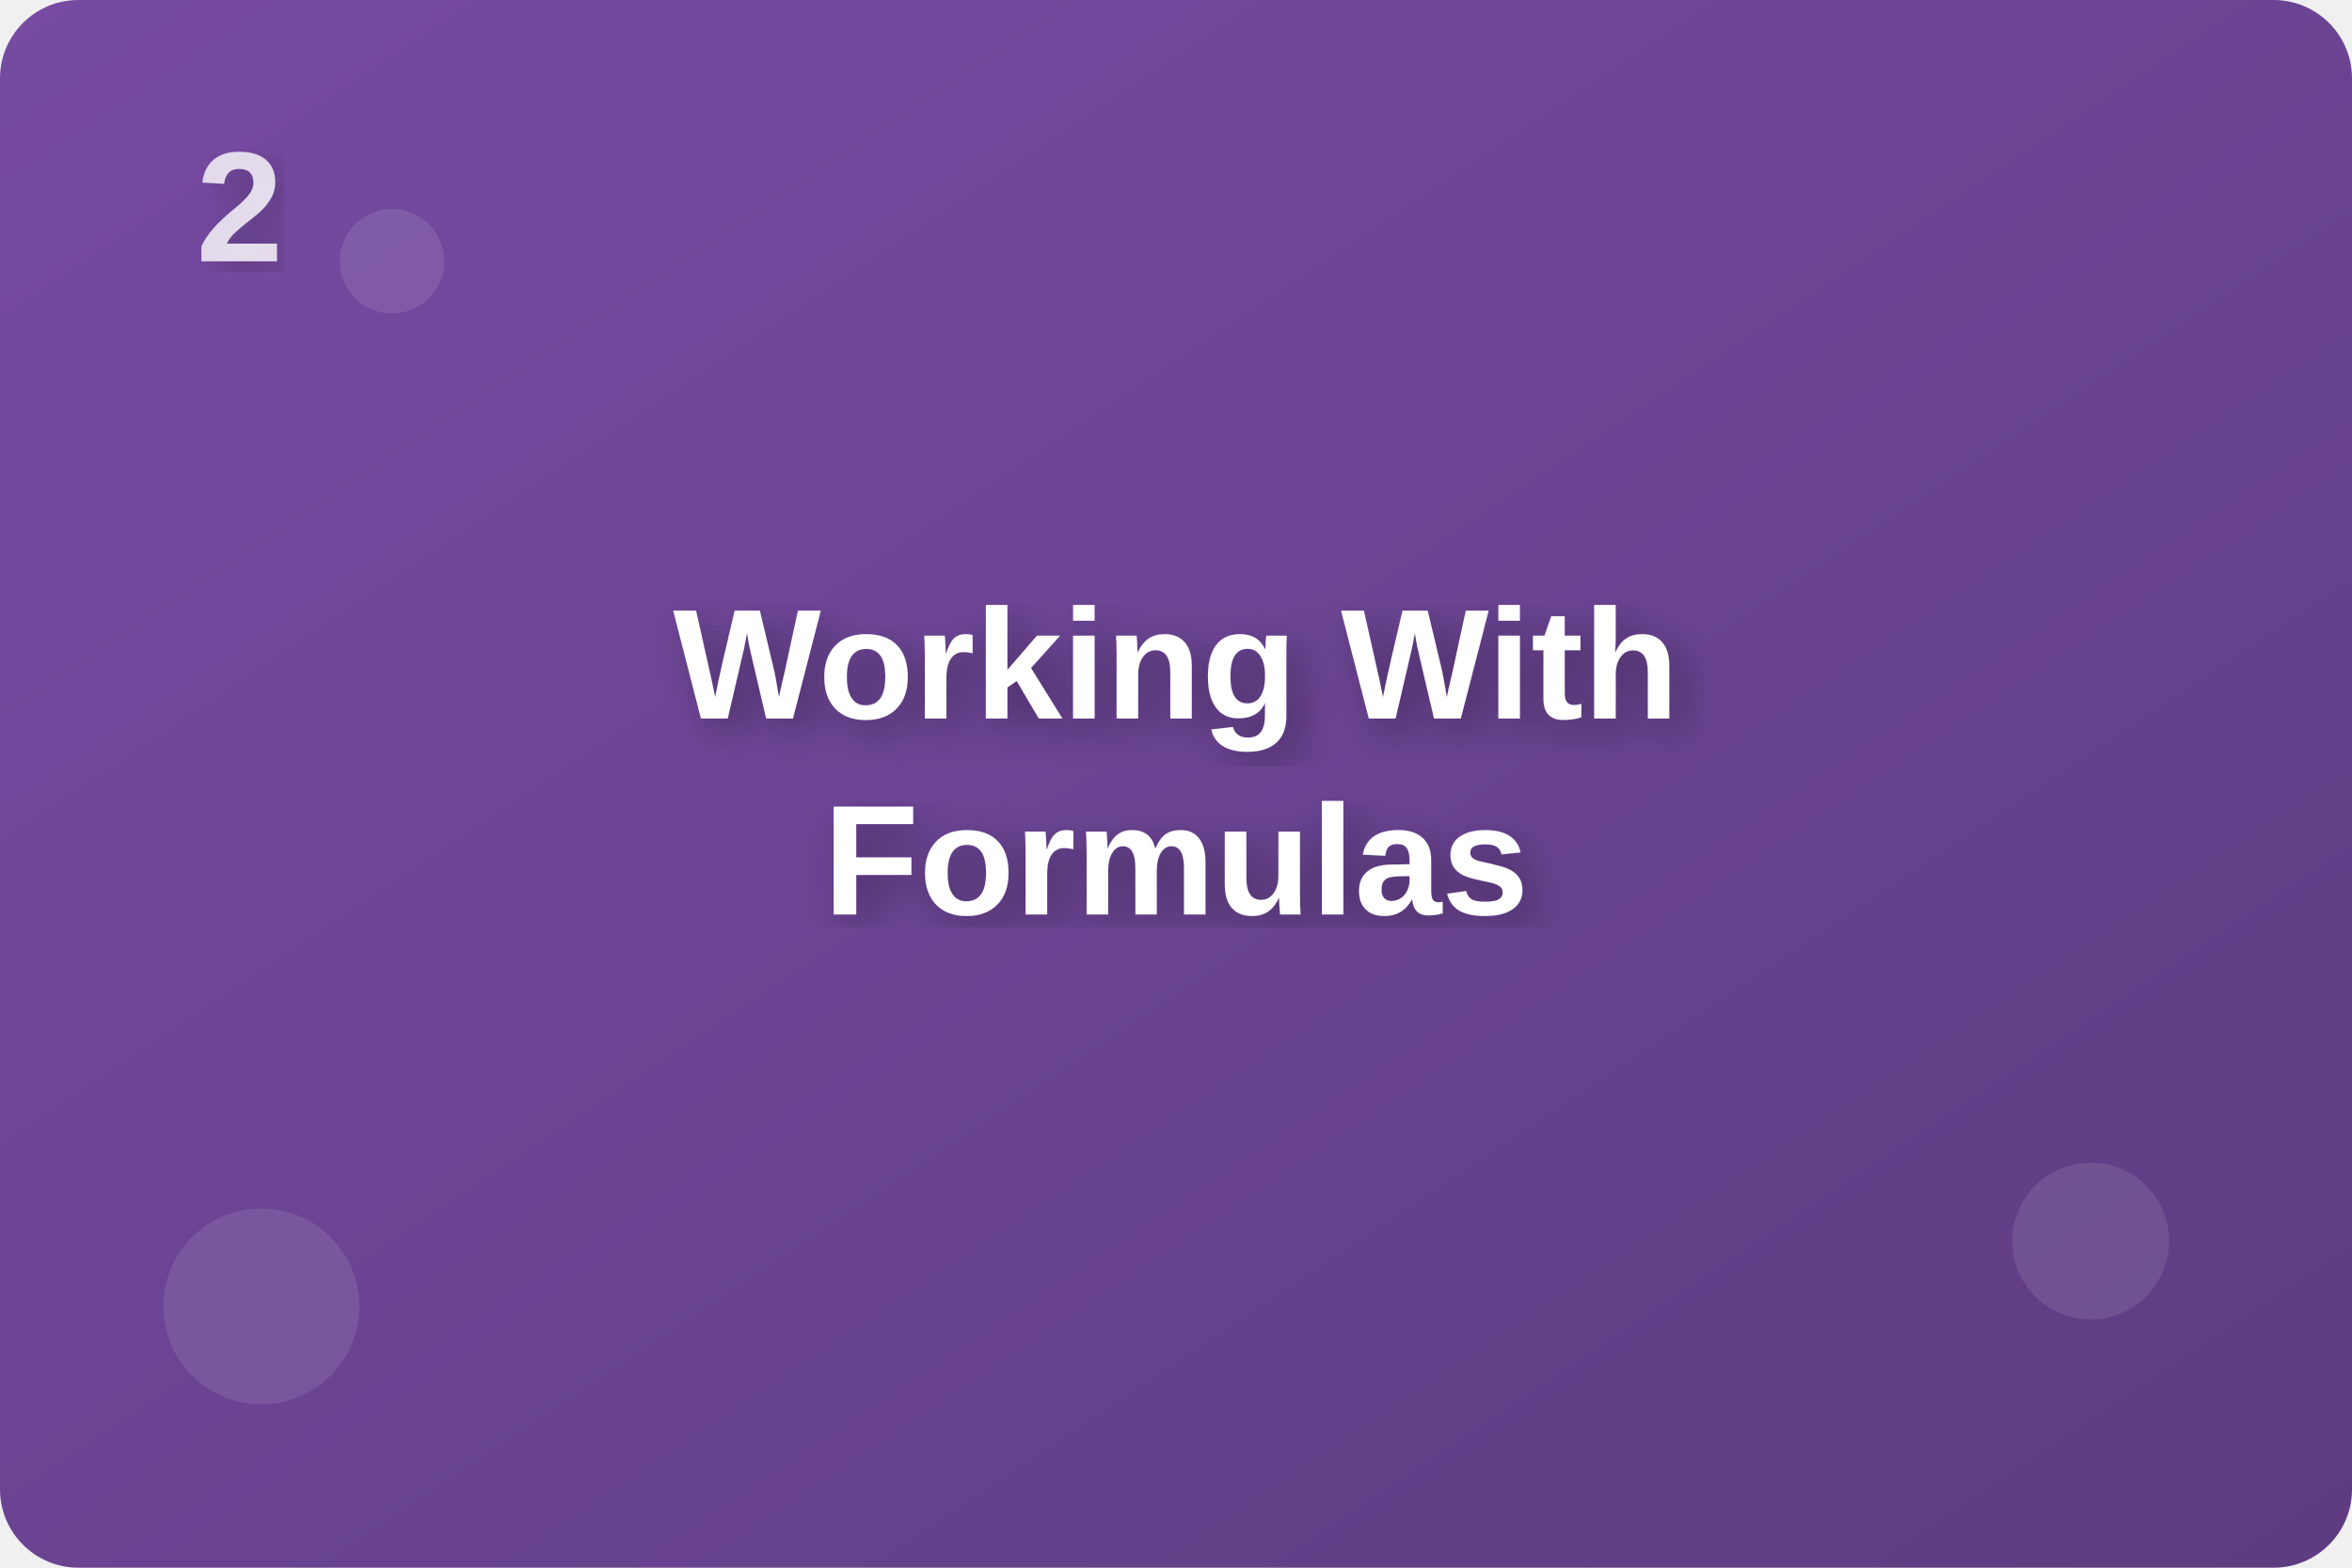
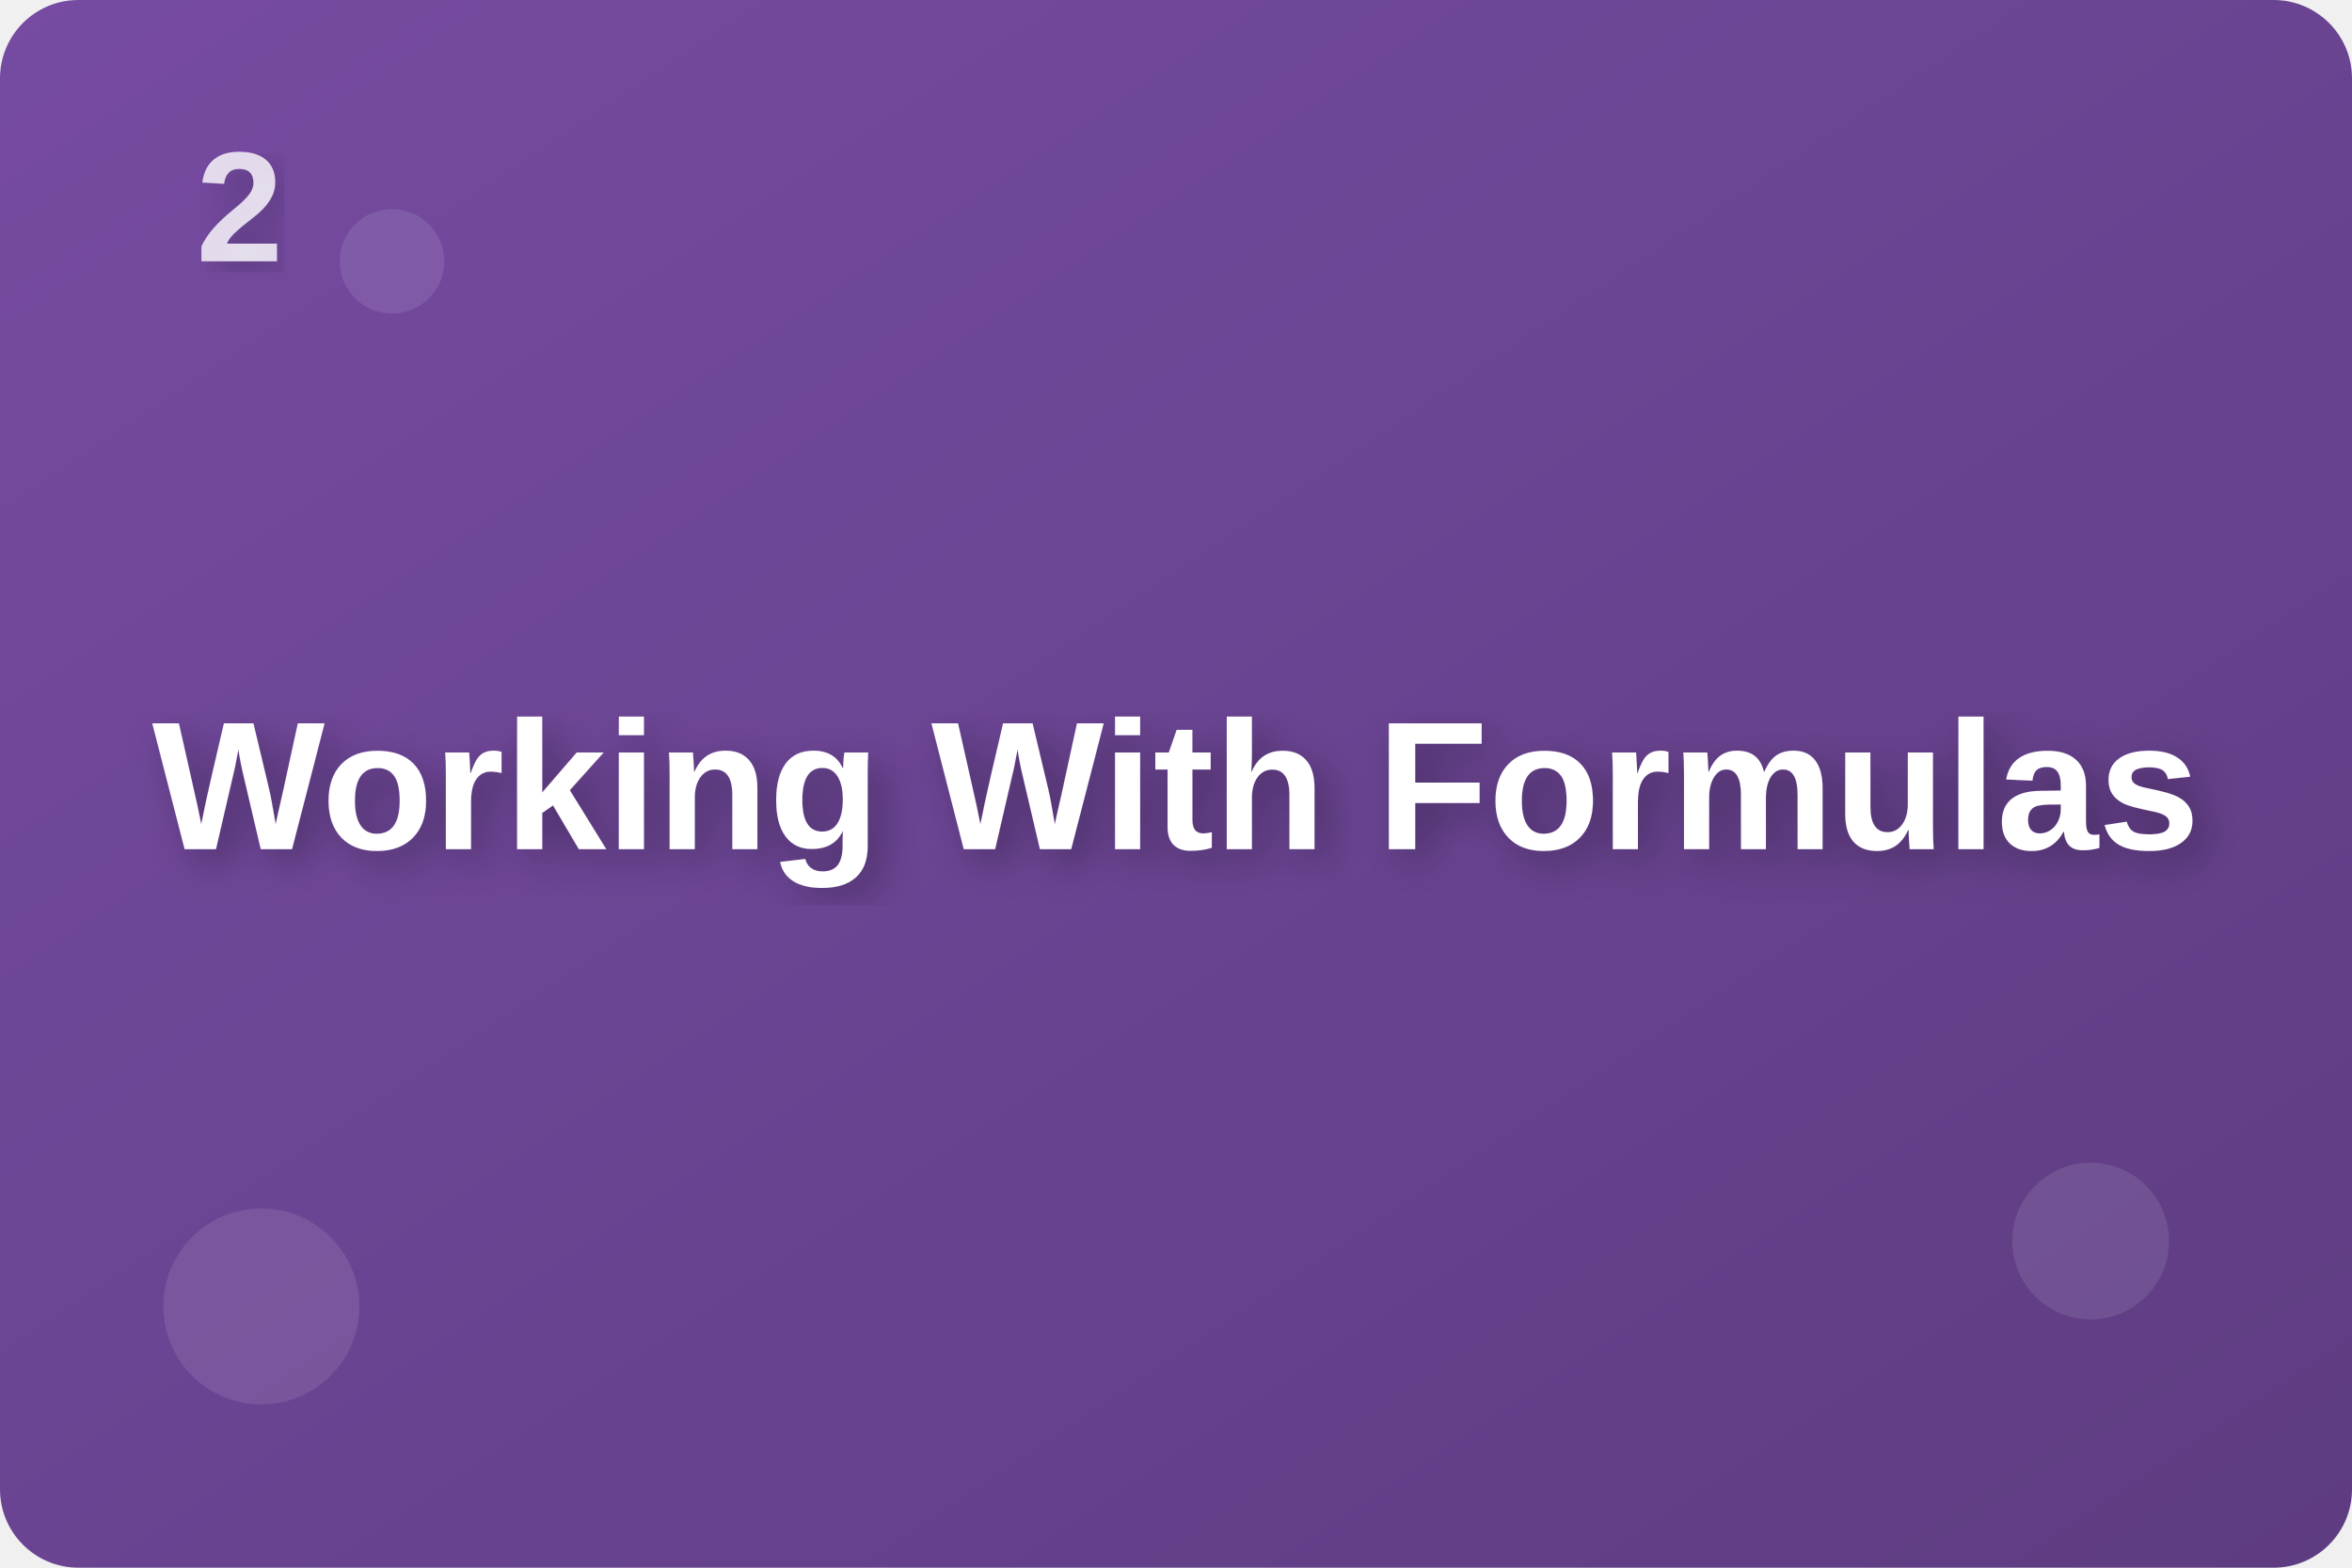
<svg xmlns="http://www.w3.org/2000/svg" width="360" height="240">
  <defs>
    <linearGradient id="grad2" x1="0%" y1="0%" x2="100%" y2="100%">
      <stop offset="0%" style="stop-color:#764ba2;stop-opacity:1" />
      <stop offset="100%" style="stop-color:#5e3c81;stop-opacity:1" />
    </linearGradient>
    <filter id="shadow">
      <feDropShadow dx="2" dy="2" stdDeviation="3" flood-color="rgba(0,0,0,0.3)" />
    </filter>
  </defs>
  <rect width="100%" height="100%" fill="url(#grad2)" rx="12" />
  <text x="30" y="40" font-family="Arial, sans-serif" font-size="24" font-weight="bold" fill="rgba(255,255,255,0.8)" filter="url(#shadow)">2</text>
-   <text x="180" y="110" font-family="Arial, sans-serif" font-size="24" font-weight="700" text-anchor="middle" fill="white" filter="url(#shadow)">Working With</text>
-   <text x="180" y="140" font-family="Arial, sans-serif" font-size="24" font-weight="700" text-anchor="middle" fill="white" filter="url(#shadow)">Formulas</text>
+   <text x="180" y="130" font-family="Arial, sans-serif" font-size="28" font-weight="700" text-anchor="middle" fill="white" filter="url(#shadow)">Working With Formulas</text>
  <circle cx="40" cy="200" r="15" fill="rgba(255,255,255,0.1)" />
  <circle cx="320" cy="190" r="12" fill="rgba(255,255,255,0.1)" />
  <circle cx="60" cy="40" r="8" fill="rgba(255,255,255,0.1)" />
</svg>
